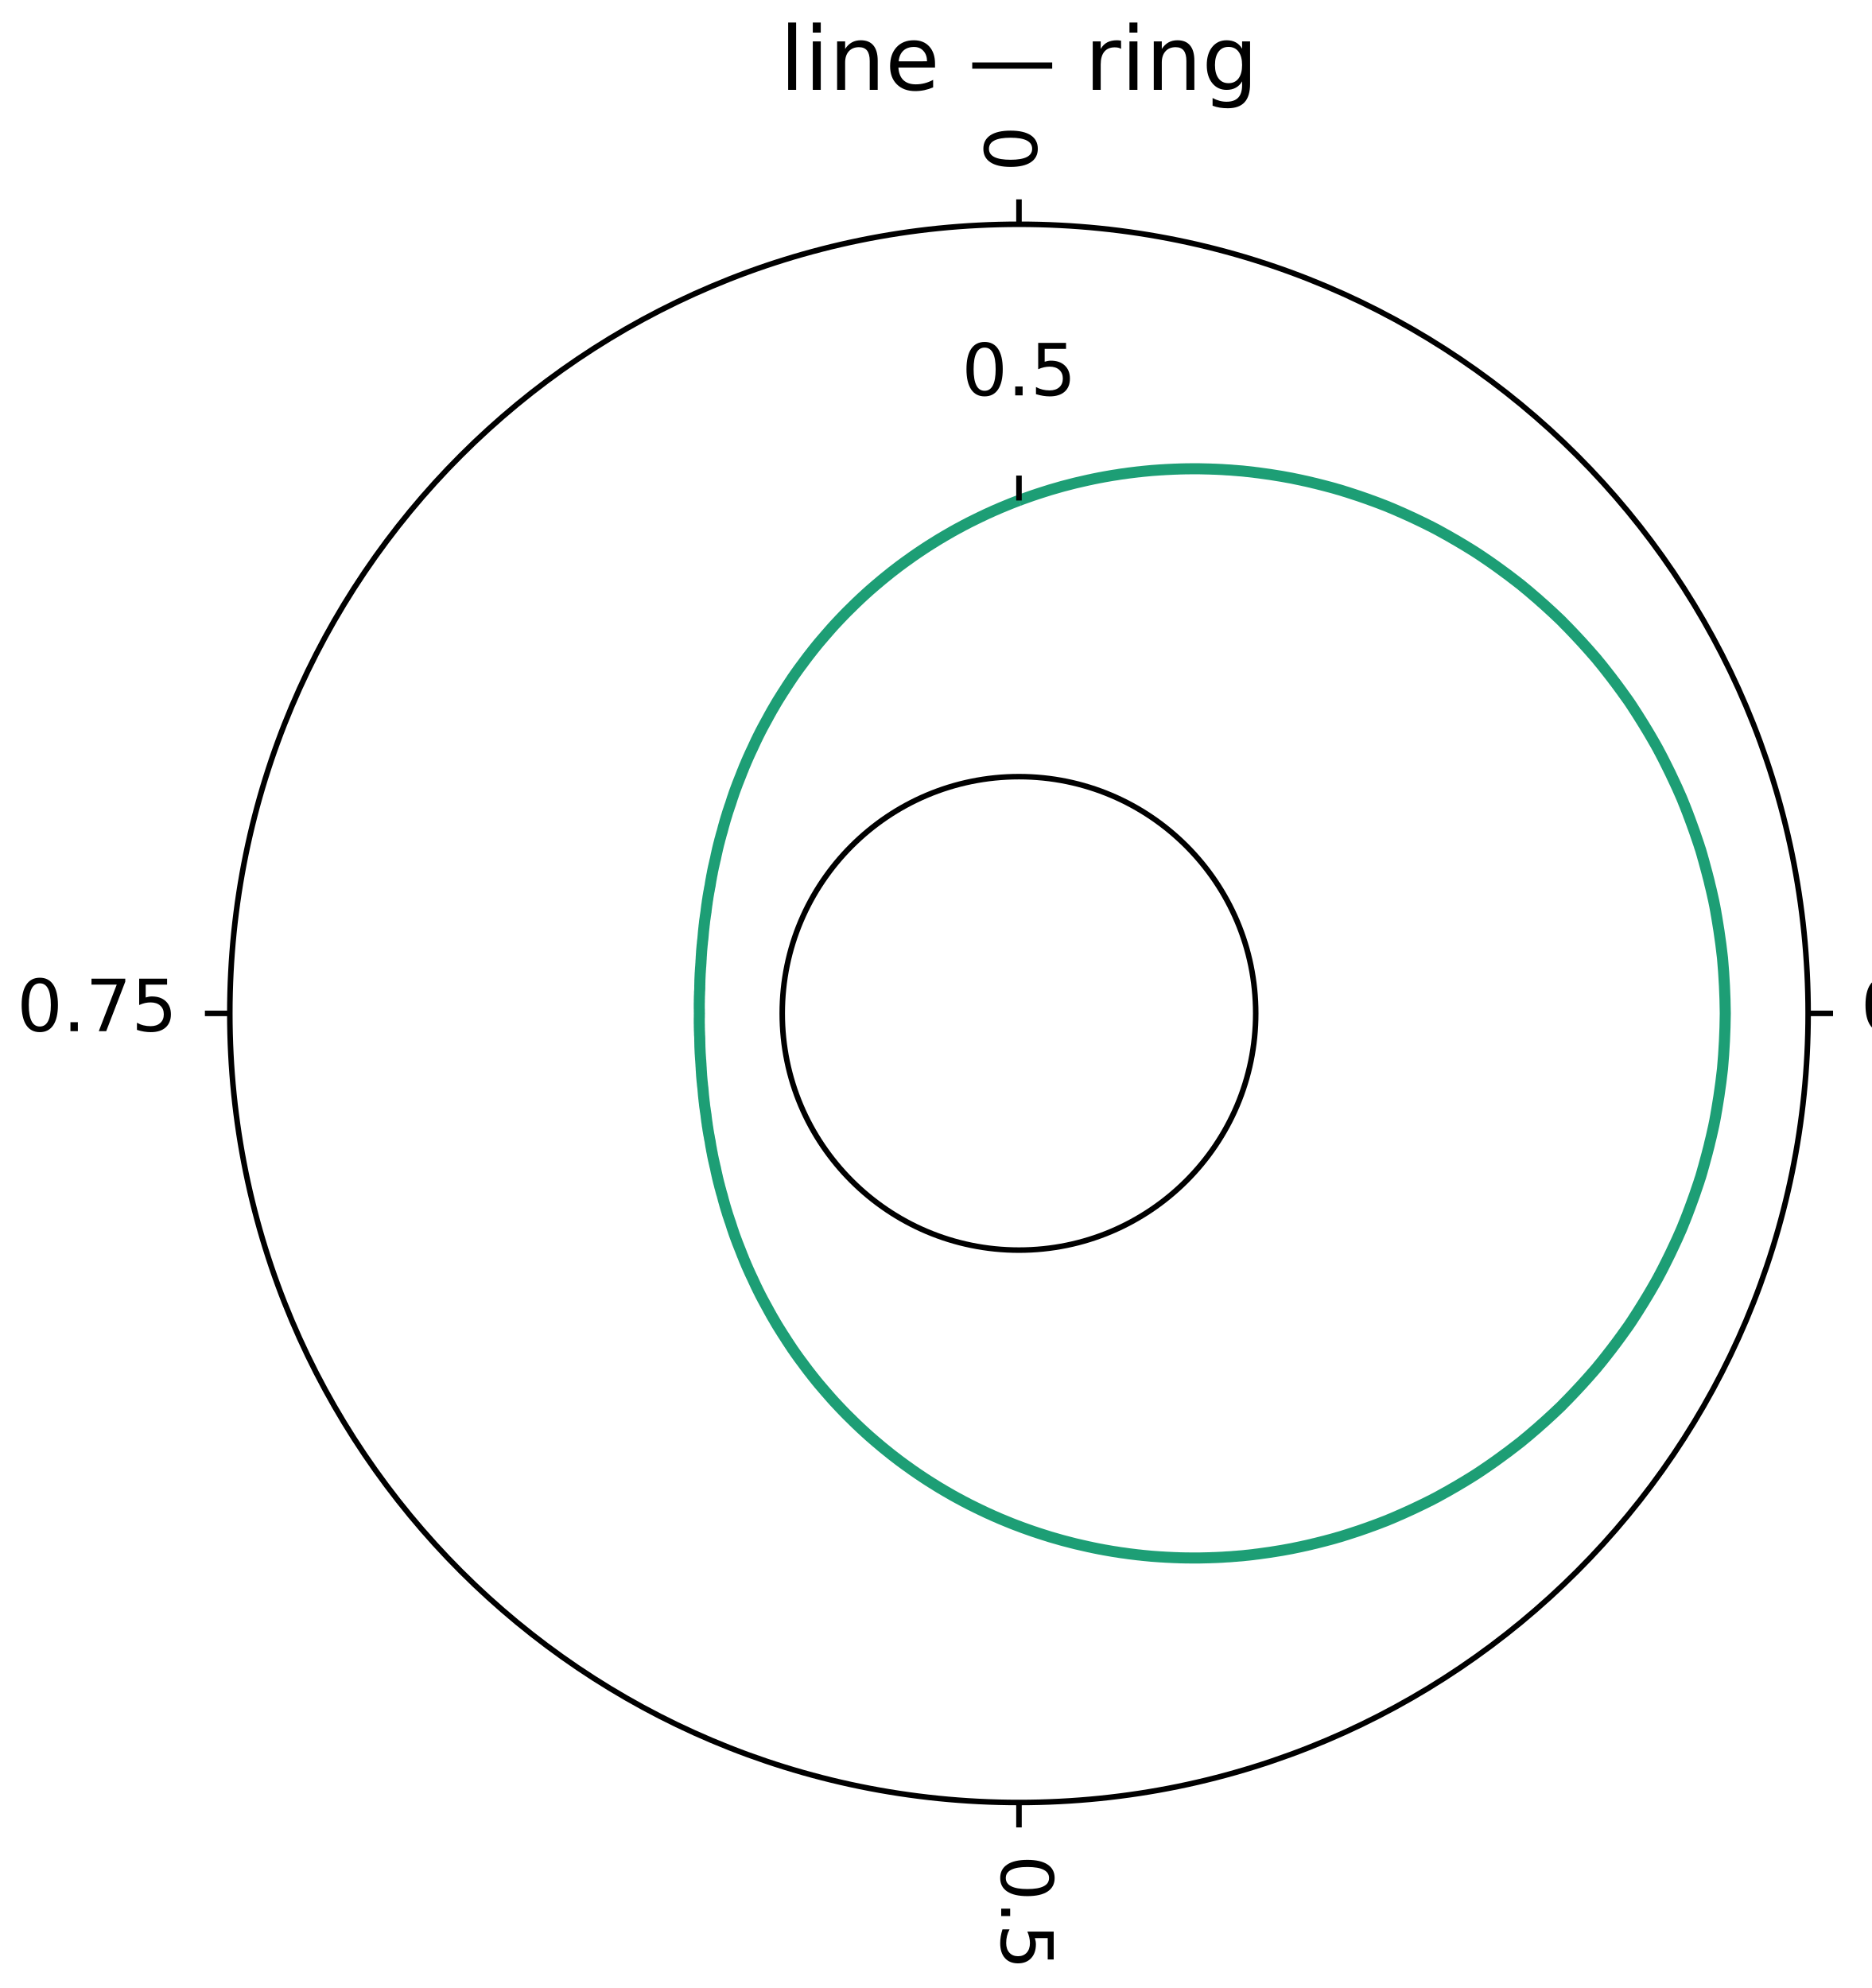
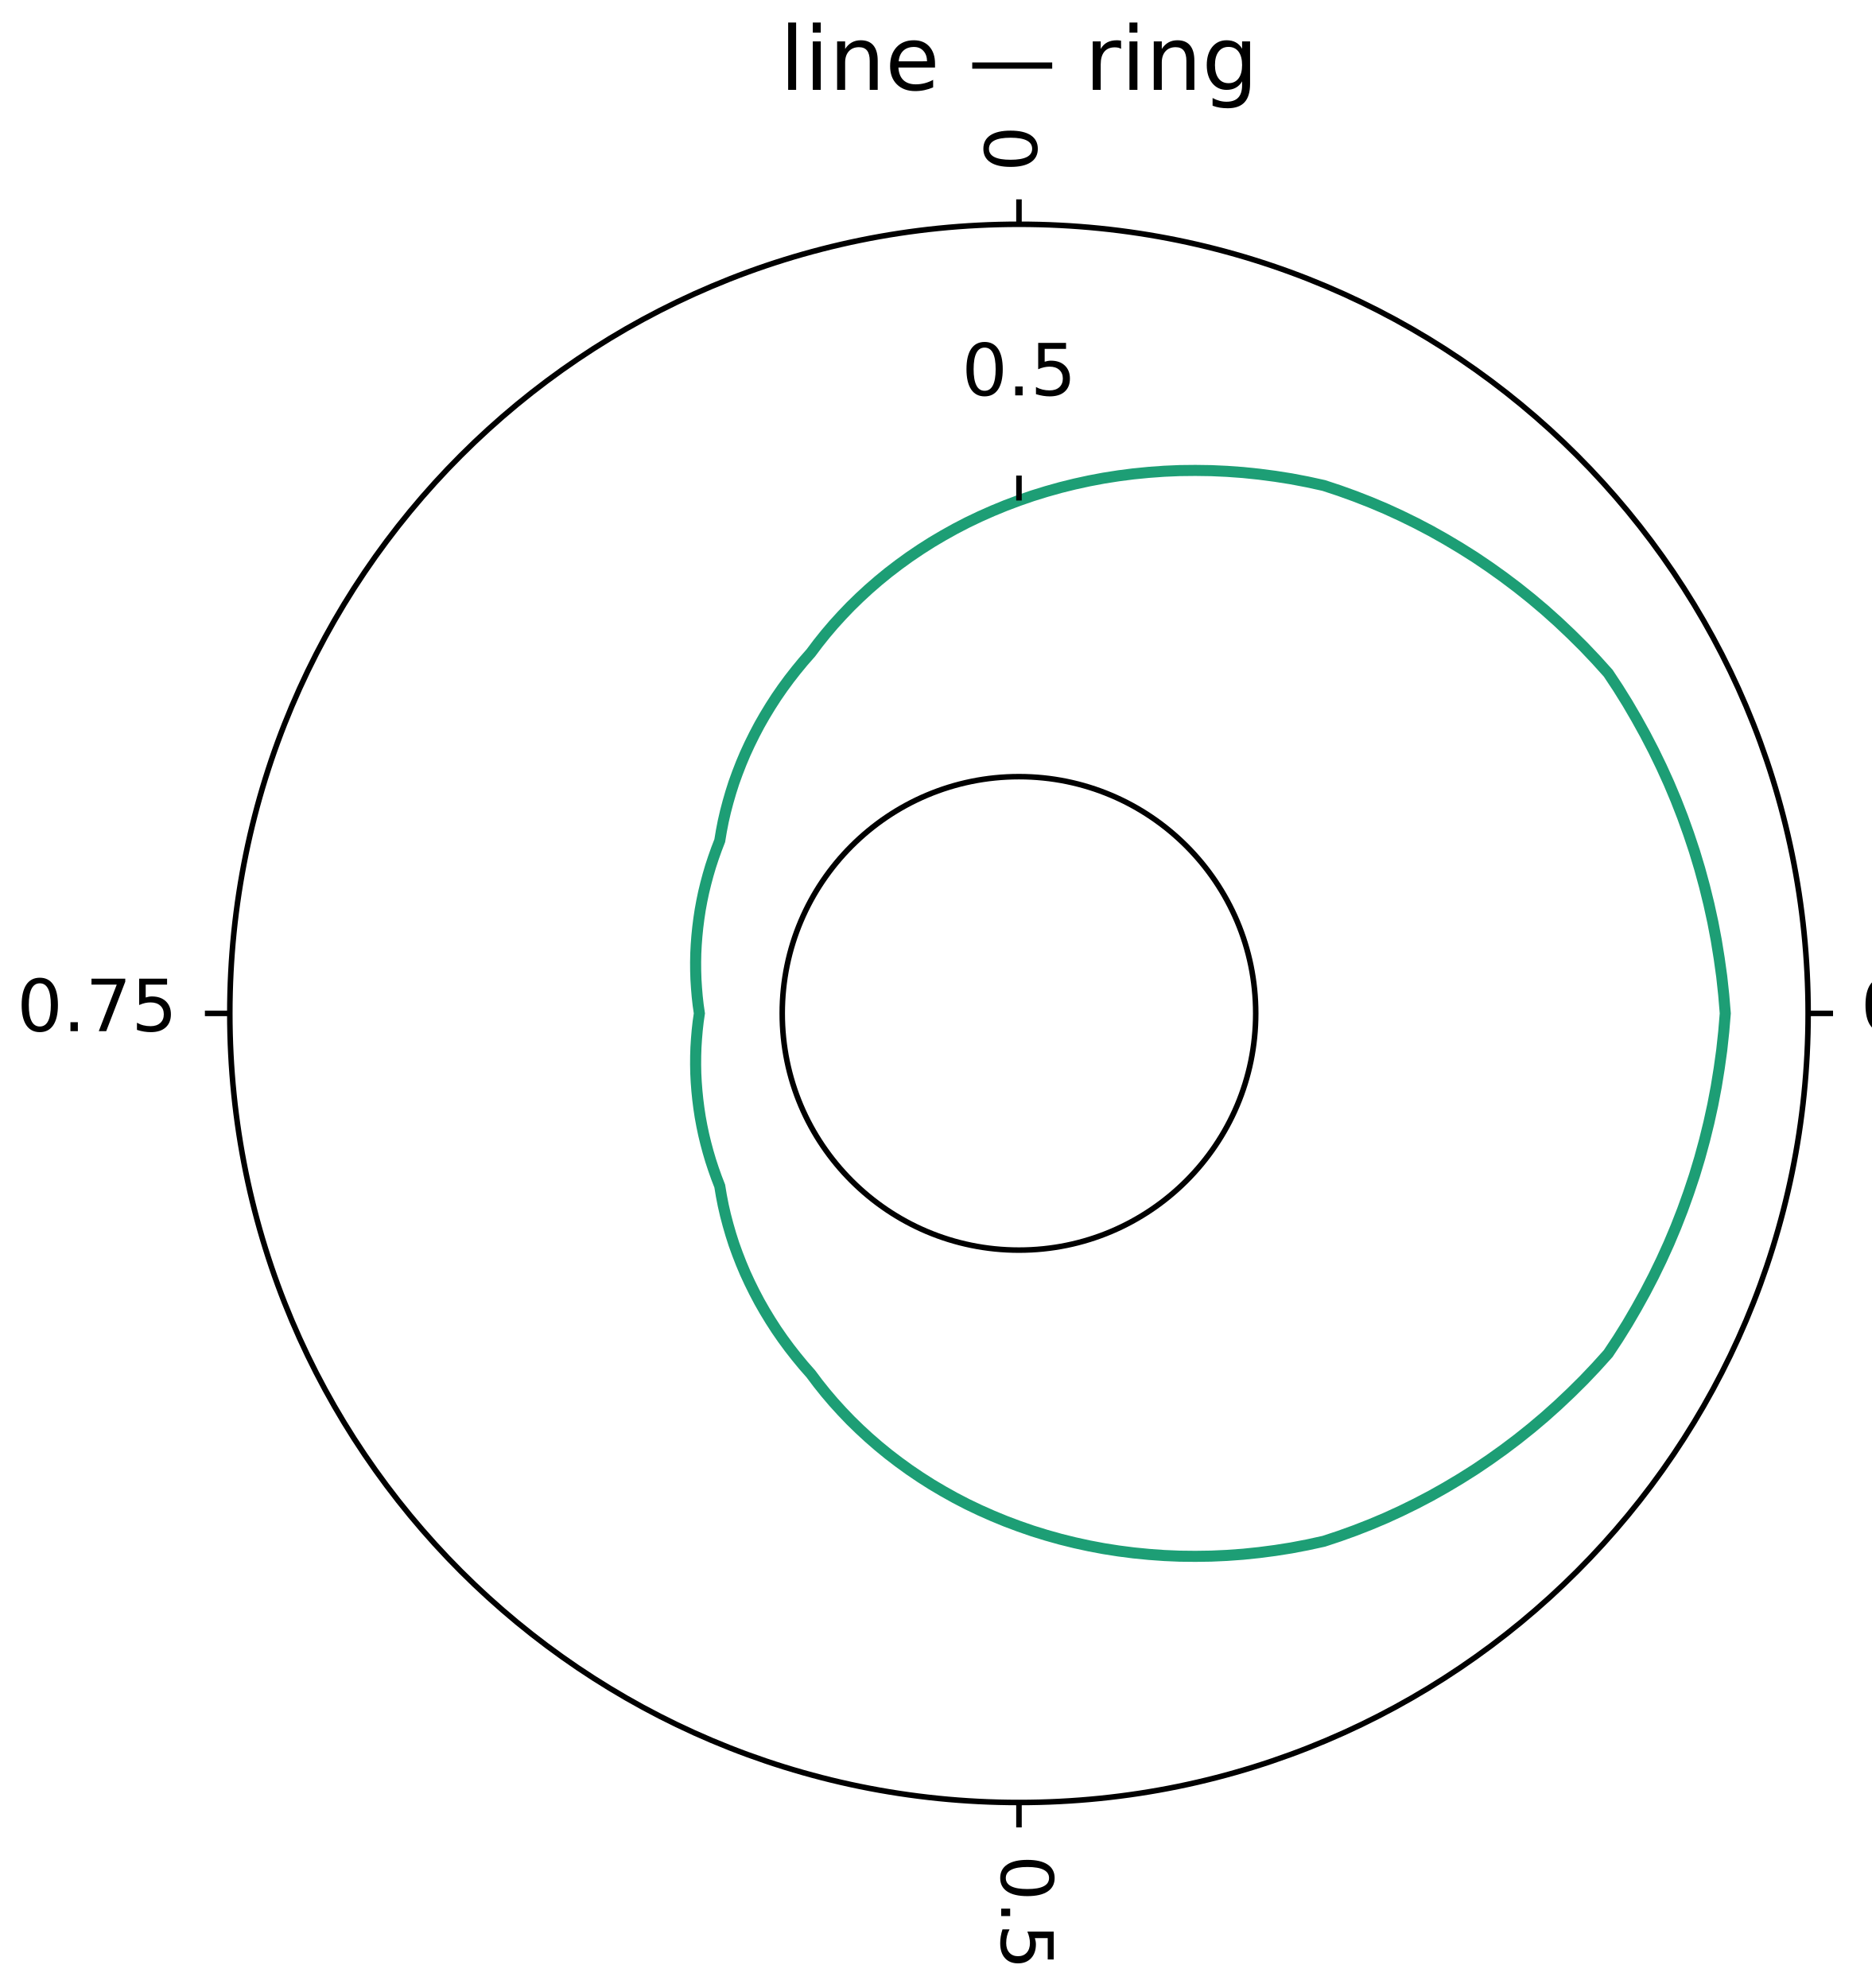
- <svg xmlns="http://www.w3.org/2000/svg" width="338" height="359" viewBox="0 0 338 359" font-family="DejaVu Sans, Bitstream Vera Sans, Verdana, Arial, sans-serif" font-size="11" style="background:#fff" data-plotlet-version="0.5.3" data-plotlet-schema="2" data-plotlet-kind="figure">
+ <svg xmlns="http://www.w3.org/2000/svg" width="338" height="359" viewBox="0 0 338 359" font-family="DejaVu Sans, Bitstream Vera Sans, Verdana, Arial, sans-serif" font-size="11" style="background:#fff" data-plotlet-version="0.5.4" data-plotlet-schema="2" data-plotlet-kind="figure">
  <g transform="translate(34,33)" data-plotlet-kind="panel" data-plotlet-title="line — ring" data-plotlet-xscale="linear" data-plotlet-yscale="linear" data-plotlet-xlim="0,1" data-plotlet-ylim="0,1" data-plotlet-panel-bbox="4,4,330,351" data-plotlet-data-area="30,29,300,300">
    <defs>
      <clipPath id="pc0">
        <path d="M 7.50,150.00 A 142.50,142.50 0 1,0 292.50,150.00 A 142.50,142.50 0 1,0 7.50,150.00 Z M 107.25,150.00 A 42.75,42.75 0 1,0 192.75,150.00 A 42.75,42.75 0 1,0 107.25,150.00 Z" clip-rule="evenodd" />
      </clipPath>
    </defs>
    <g clip-path="url(#pc0)">
-       <g class="plotlet-artist" data-plotlet-type="line" data-plotlet-index="0" data-plotlet-color="#1D9E75" data-plotlet-n="81" data-plotlet-x-min="0" data-plotlet-x-max="1" data-plotlet-y-min="0.15" data-plotlet-y-max="0.85">
-         <path d="M150.00,57.38 L150.36,57.24 L150.73,57.10 L151.10,56.97 L151.46,56.84 L151.83,56.71 L152.20,56.58 L152.57,56.45 L152.94,56.33 L153.32,56.20 L153.69,56.08 L154.06,55.96 L154.44,55.84 L154.82,55.72 L155.20,55.60 L155.57,55.48 L155.95,55.37 L156.33,55.26 L156.72,55.15 L157.10,55.04 L157.48,54.93 L157.87,54.82 L158.25,54.72 L158.64,54.62 L159.03,54.52 L159.41,54.42 L159.80,54.32 L160.19,54.22 L160.58,54.13 L160.98,54.04 L161.37,53.95 L161.76,53.86 L162.16,53.77 L162.55,53.68 L162.95,53.60 L163.35,53.51 L163.74,53.43 L164.14,53.35 L164.54,53.27 L164.94,53.20 L165.34,53.12 L165.75,53.05 L166.15,52.98 L166.55,52.91 L166.96,52.84 L167.36,52.78 L167.77,52.72 L168.17,52.65 L168.58,52.59 L168.99,52.54 L169.40,52.48 L169.81,52.42 L170.22,52.37 L170.63,52.32 L171.04,52.27 L171.45,52.22 L171.87,52.18 L172.28,52.13 L172.69,52.09 L173.11,52.05 L173.53,52.01 L173.94,51.97 L174.36,51.94 L174.78,51.91 L175.19,51.88 L175.61,51.85 L176.03,51.83 L176.45,51.80 L176.87,51.78 L177.29,51.76 L177.71,51.74 L178.13,51.72 L178.56,51.71 L178.98,51.69 L179.40,51.68 L179.83,51.67 L180.25,51.66 L180.68,51.66 L181.10,51.65 L181.53,51.65 L181.96,51.65 L182.38,51.65 L182.81,51.66 L183.24,51.67 L183.66,51.68 L184.09,51.69 L184.52,51.70 L184.95,51.72 L185.38,51.73 L185.81,51.75 L186.24,51.77 L186.67,51.79 L187.10,51.82 L187.53,51.85 L187.96,51.87 L188.39,51.90 L188.83,51.94 L189.26,51.97 L189.69,52.01 L190.13,52.04 L190.56,52.08 L190.99,52.13 L191.42,52.17 L191.86,52.22 L192.29,52.27 L192.72,52.33 L193.16,52.38 L193.59,52.44 L194.02,52.50 L194.46,52.56 L194.89,52.62 L195.33,52.68 L195.76,52.75 L196.20,52.82 L196.63,52.89 L197.07,52.96 L197.50,53.03 L197.94,53.11 L198.37,53.19 L198.81,53.27 L199.25,53.35 L199.68,53.44 L200.11,53.53 L200.55,53.62 L200.98,53.71 L201.42,53.81 L201.85,53.90 L202.28,54.00 L202.72,54.10 L203.15,54.21 L203.59,54.31 L204.02,54.42 L204.46,54.53 L204.89,54.64 L205.32,54.75 L205.76,54.87 L206.19,54.98 L206.63,55.10 L207.06,55.22 L207.49,55.35 L207.93,55.47 L208.36,55.60 L208.79,55.74 L209.22,55.87 L209.65,56.01 L210.08,56.15 L210.51,56.29 L210.94,56.43 L211.37,56.57 L211.80,56.72 L212.23,56.87 L212.66,57.02 L213.09,57.17 L213.51,57.33 L213.94,57.48 L214.37,57.64 L214.80,57.80 L215.22,57.96 L215.65,58.13 L216.08,58.29 L216.51,58.46 L216.93,58.64 L217.35,58.81 L217.77,58.99 L218.19,59.17 L218.61,59.36 L219.04,59.54 L219.46,59.73 L219.88,59.92 L220.30,60.11 L220.71,60.30 L221.13,60.49 L221.55,60.69 L221.97,60.89 L222.39,61.09 L222.80,61.29 L223.22,61.49 L223.64,61.70 L224.05,61.91 L224.47,62.11 L224.88,62.33 L225.29,62.54 L225.70,62.76 L226.11,62.99 L226.51,63.21 L226.92,63.44 L227.33,63.66 L227.73,63.89 L228.14,64.13 L228.54,64.36 L228.95,64.59 L229.35,64.83 L229.75,65.07 L230.16,65.31 L230.56,65.55 L230.96,65.80 L231.36,66.04 L231.76,66.29 L232.16,66.54 L232.55,66.79 L232.95,67.05 L233.34,67.31 L233.73,67.57 L234.12,67.84 L234.51,68.10 L234.90,68.37 L235.29,68.64 L235.67,68.91 L236.06,69.18 L236.44,69.46 L236.83,69.74 L237.21,70.02 L237.59,70.30 L237.97,70.58 L238.36,70.86 L238.73,71.15 L239.11,71.44 L239.49,71.73 L239.87,72.02 L240.24,72.31 L240.62,72.60 L240.99,72.91 L241.35,73.21 L241.72,73.51 L242.09,73.82 L242.45,74.13 L242.81,74.44 L243.17,74.75 L243.54,75.06 L243.90,75.38 L244.25,75.70 L244.61,76.01 L244.97,76.33 L245.33,76.66 L245.68,76.98 L246.03,77.30 L246.39,77.63 L246.74,77.96 L247.09,78.29 L247.44,78.62 L247.79,78.95 L248.13,79.29 L248.46,79.64 L248.80,79.98 L249.14,80.32 L249.47,80.67 L249.81,81.02 L250.14,81.37 L250.47,81.72 L250.80,82.07 L251.13,82.43 L251.46,82.78 L251.79,83.14 L252.11,83.50 L252.44,83.86 L252.76,84.22 L253.08,84.58 L253.40,84.95 L253.72,85.31 L254.04,85.68 L254.36,86.05 L254.66,86.43 L254.97,86.80 L255.28,87.18 L255.58,87.56 L255.88,87.94 L256.18,88.32 L256.48,88.71 L256.78,89.09 L257.08,89.48 L257.37,89.87 L257.67,90.26 L257.96,90.65 L258.25,91.04 L258.54,91.44 L258.83,91.83 L259.11,92.23 L259.40,92.63 L259.68,93.02 L259.97,93.42 L260.25,93.83 L260.52,94.23 L260.79,94.64 L261.05,95.05 L261.32,95.46 L261.59,95.88 L261.85,96.29 L262.11,96.71 L262.37,97.12 L262.63,97.54 L262.89,97.96 L263.14,98.38 L263.40,98.80 L263.65,99.22 L263.90,99.64 L264.15,100.07 L264.40,100.50 L264.64,100.92 L264.89,101.35 L265.13,101.78 L265.37,102.21 L265.60,102.65 L265.83,103.08 L266.06,103.52 L266.29,103.96 L266.51,104.40 L266.73,104.84 L266.95,105.28 L267.17,105.72 L267.39,106.17 L267.61,106.61 L267.82,107.06 L268.03,107.51 L268.24,107.95 L268.45,108.40 L268.66,108.85 L268.87,109.30 L269.07,109.76 L269.27,110.21 L269.47,110.66 L269.67,111.12 L269.86,111.58 L270.04,112.04 L270.23,112.50 L270.41,112.96 L270.59,113.42 L270.77,113.88 L270.94,114.35 L271.12,114.81 L271.29,115.28 L271.46,115.74 L271.63,116.21 L271.80,116.68 L271.97,117.15 L272.13,117.62 L272.29,118.09 L272.45,118.56 L272.61,119.03 L272.77,119.50 L272.92,119.98 L273.08,120.45 L273.22,120.93 L273.36,121.41 L273.49,121.89 L273.63,122.37 L273.76,122.85 L273.89,123.33 L274.02,123.81 L274.15,124.29 L274.28,124.77 L274.40,125.25 L274.53,125.74 L274.65,126.22 L274.76,126.71 L274.88,127.19 L275.00,127.68 L275.11,128.16 L275.22,128.65 L275.33,129.14 L275.44,129.63 L275.54,130.12 L275.64,130.61 L275.73,131.10 L275.82,131.59 L275.90,132.08 L275.99,132.57 L276.07,133.07 L276.15,133.56 L276.23,134.05 L276.31,134.55 L276.39,135.04 L276.46,135.54 L276.53,136.03 L276.60,136.53 L276.67,137.02 L276.74,137.52 L276.80,138.01 L276.86,138.51 L276.92,139.01 L276.98,139.50 L277.04,140.00 L277.08,140.50 L277.12,141.00 L277.16,141.50 L277.20,142.00 L277.24,142.50 L277.27,143.00 L277.30,143.50 L277.33,144.00 L277.36,144.50 L277.39,145.00 L277.41,145.50 L277.43,146.00 L277.45,146.50 L277.47,147.00 L277.49,147.50 L277.50,148.00 L277.51,148.50 L277.52,149.00 L277.53,149.50 L277.54,150.00 L277.53,150.50 L277.52,151.00 L277.51,151.50 L277.50,152.00 L277.49,152.50 L277.47,153.00 L277.45,153.50 L277.43,154.00 L277.41,154.50 L277.39,155.00 L277.36,155.50 L277.33,156.00 L277.30,156.50 L277.27,157.00 L277.24,157.50 L277.20,158.00 L277.16,158.50 L277.12,159.00 L277.08,159.50 L277.04,160.00 L276.98,160.50 L276.92,160.99 L276.86,161.49 L276.80,161.99 L276.74,162.48 L276.67,162.98 L276.60,163.47 L276.53,163.97 L276.46,164.46 L276.39,164.96 L276.31,165.45 L276.23,165.95 L276.15,166.44 L276.07,166.93 L275.99,167.43 L275.90,167.92 L275.82,168.41 L275.73,168.90 L275.64,169.39 L275.54,169.88 L275.44,170.37 L275.33,170.86 L275.22,171.35 L275.11,171.84 L275.00,172.32 L274.88,172.81 L274.76,173.29 L274.65,173.78 L274.53,174.26 L274.40,174.75 L274.28,175.23 L274.15,175.71 L274.02,176.19 L273.89,176.67 L273.76,177.15 L273.63,177.63 L273.49,178.11 L273.36,178.59 L273.22,179.07 L273.08,179.55 L272.92,180.02 L272.77,180.50 L272.61,180.97 L272.45,181.44 L272.29,181.91 L272.13,182.38 L271.97,182.85 L271.80,183.32 L271.63,183.79 L271.46,184.26 L271.29,184.72 L271.12,185.19 L270.94,185.65 L270.77,186.12 L270.59,186.58 L270.41,187.04 L270.23,187.50 L270.04,187.96 L269.86,188.42 L269.67,188.88 L269.47,189.34 L269.27,189.79 L269.07,190.24 L268.87,190.70 L268.66,191.15 L268.45,191.60 L268.24,192.05 L268.03,192.49 L267.82,192.94 L267.61,193.39 L267.39,193.83 L267.17,194.28 L266.95,194.72 L266.73,195.16 L266.51,195.60 L266.29,196.04 L266.06,196.48 L265.83,196.92 L265.60,197.35 L265.37,197.79 L265.13,198.22 L264.89,198.65 L264.64,199.08 L264.40,199.50 L264.15,199.93 L263.90,200.36 L263.65,200.78 L263.40,201.20 L263.14,201.62 L262.89,202.04 L262.63,202.46 L262.37,202.88 L262.11,203.29 L261.85,203.71 L261.59,204.12 L261.32,204.54 L261.05,204.95 L260.79,205.36 L260.52,205.77 L260.25,206.17 L259.97,206.58 L259.68,206.98 L259.40,207.37 L259.11,207.77 L258.83,208.17 L258.54,208.56 L258.25,208.96 L257.96,209.35 L257.67,209.74 L257.37,210.13 L257.08,210.52 L256.78,210.91 L256.48,211.29 L256.18,211.68 L255.88,212.06 L255.58,212.44 L255.28,212.82 L254.97,213.20 L254.66,213.57 L254.36,213.95 L254.04,214.32 L253.72,214.69 L253.40,215.05 L253.08,215.42 L252.76,215.78 L252.44,216.14 L252.11,216.50 L251.79,216.86 L251.46,217.22 L251.13,217.57 L250.80,217.93 L250.47,218.28 L250.14,218.63 L249.81,218.98 L249.47,219.33 L249.14,219.68 L248.80,220.02 L248.46,220.36 L248.13,220.71 L247.79,221.05 L247.44,221.38 L247.09,221.71 L246.74,222.04 L246.39,222.37 L246.03,222.70 L245.68,223.02 L245.33,223.34 L244.97,223.67 L244.61,223.99 L244.25,224.30 L243.90,224.62 L243.54,224.94 L243.17,225.25 L242.81,225.56 L242.45,225.87 L242.09,226.18 L241.72,226.49 L241.35,226.79 L240.99,227.09 L240.62,227.40 L240.24,227.69 L239.87,227.98 L239.49,228.27 L239.11,228.56 L238.73,228.85 L238.36,229.14 L237.97,229.42 L237.59,229.70 L237.21,229.98 L236.83,230.26 L236.44,230.54 L236.06,230.82 L235.67,231.09 L235.29,231.36 L234.90,231.63 L234.51,231.90 L234.12,232.16 L233.73,232.43 L233.34,232.69 L232.95,232.95 L232.55,233.21 L232.16,233.46 L231.76,233.71 L231.36,233.96 L230.96,234.20 L230.56,234.45 L230.16,234.69 L229.75,234.93 L229.35,235.17 L228.95,235.41 L228.54,235.64 L228.14,235.87 L227.73,236.11 L227.33,236.34 L226.92,236.56 L226.51,236.79 L226.11,237.01 L225.70,237.24 L225.29,237.46 L224.88,237.67 L224.47,237.89 L224.05,238.09 L223.64,238.30 L223.22,238.51 L222.80,238.71 L222.39,238.91 L221.97,239.11 L221.55,239.31 L221.13,239.51 L220.71,239.70 L220.30,239.89 L219.88,240.08 L219.46,240.27 L219.04,240.46 L218.61,240.64 L218.19,240.83 L217.77,241.01 L217.35,241.19 L216.93,241.36 L216.51,241.54 L216.08,241.71 L215.65,241.87 L215.22,242.04 L214.80,242.20 L214.37,242.36 L213.94,242.52 L213.51,242.67 L213.09,242.83 L212.66,242.98 L212.23,243.13 L211.80,243.28 L211.37,243.43 L210.94,243.57 L210.51,243.71 L210.08,243.85 L209.65,243.99 L209.22,244.13 L208.79,244.26 L208.36,244.40 L207.93,244.53 L207.49,244.65 L207.06,244.78 L206.63,244.90 L206.19,245.02 L205.76,245.13 L205.32,245.25 L204.89,245.36 L204.46,245.47 L204.02,245.58 L203.59,245.69 L203.15,245.79 L202.72,245.90 L202.28,246.00 L201.85,246.10 L201.42,246.19 L200.98,246.29 L200.55,246.38 L200.11,246.47 L199.68,246.56 L199.25,246.65 L198.81,246.73 L198.37,246.81 L197.94,246.89 L197.50,246.97 L197.07,247.04 L196.63,247.11 L196.20,247.18 L195.76,247.25 L195.33,247.32 L194.89,247.38 L194.46,247.44 L194.02,247.50 L193.59,247.56 L193.16,247.62 L192.72,247.67 L192.29,247.73 L191.86,247.78 L191.42,247.83 L190.99,247.87 L190.56,247.92 L190.13,247.96 L189.69,247.99 L189.26,248.03 L188.83,248.06 L188.39,248.10 L187.96,248.13 L187.53,248.15 L187.10,248.18 L186.67,248.21 L186.24,248.23 L185.81,248.25 L185.38,248.27 L184.95,248.28 L184.52,248.30 L184.09,248.31 L183.66,248.32 L183.24,248.33 L182.81,248.34 L182.38,248.35 L181.96,248.35 L181.53,248.35 L181.10,248.35 L180.68,248.34 L180.25,248.34 L179.83,248.33 L179.40,248.32 L178.98,248.31 L178.56,248.29 L178.13,248.28 L177.71,248.26 L177.29,248.24 L176.87,248.22 L176.45,248.20 L176.03,248.17 L175.61,248.15 L175.19,248.12 L174.78,248.09 L174.36,248.06 L173.94,248.03 L173.53,247.99 L173.11,247.95 L172.69,247.91 L172.28,247.87 L171.87,247.82 L171.45,247.78 L171.04,247.73 L170.63,247.68 L170.22,247.63 L169.81,247.58 L169.40,247.52 L168.99,247.46 L168.58,247.41 L168.17,247.35 L167.77,247.28 L167.36,247.22 L166.96,247.16 L166.55,247.09 L166.15,247.02 L165.75,246.95 L165.34,246.88 L164.94,246.80 L164.54,246.73 L164.14,246.65 L163.74,246.57 L163.35,246.49 L162.95,246.40 L162.55,246.32 L162.16,246.23 L161.76,246.14 L161.37,246.05 L160.98,245.96 L160.58,245.87 L160.19,245.78 L159.80,245.68 L159.41,245.58 L159.03,245.48 L158.64,245.38 L158.25,245.28 L157.87,245.18 L157.48,245.07 L157.10,244.96 L156.72,244.85 L156.33,244.74 L155.95,244.63 L155.57,244.52 L155.20,244.40 L154.82,244.28 L154.44,244.16 L154.06,244.04 L153.69,243.92 L153.32,243.80 L152.94,243.67 L152.57,243.55 L152.20,243.42 L151.83,243.29 L151.46,243.16 L151.10,243.03 L150.73,242.90 L150.36,242.76 L150.00,242.62 L149.64,242.49 L149.27,242.35 L148.91,242.21 L148.55,242.07 L148.19,241.92 L147.84,241.78 L147.48,241.63 L147.12,241.48 L146.77,241.34 L146.42,241.19 L146.07,241.03 L145.71,240.88 L145.36,240.73 L145.02,240.57 L144.67,240.41 L144.32,240.26 L143.98,240.10 L143.63,239.93 L143.29,239.77 L142.95,239.61 L142.61,239.44 L142.27,239.28 L141.93,239.11 L141.59,238.94 L141.26,238.78 L140.92,238.61 L140.59,238.43 L140.26,238.26 L139.92,238.09 L139.60,237.91 L139.27,237.73 L138.94,237.56 L138.61,237.38 L138.29,237.20 L137.96,237.02 L137.64,236.83 L137.32,236.65 L137.00,236.46 L136.68,236.28 L136.36,236.09 L136.05,235.90 L135.73,235.72 L135.42,235.53 L135.11,235.34 L134.80,235.14 L134.49,234.95 L134.18,234.76 L133.87,234.56 L133.56,234.37 L133.26,234.17 L132.95,233.97 L132.65,233.77 L132.35,233.57 L132.05,233.37 L131.75,233.17 L131.46,232.97 L131.16,232.76 L130.86,232.56 L130.57,232.35 L130.28,232.14 L129.99,231.93 L129.70,231.73 L129.41,231.52 L129.12,231.31 L128.84,231.10 L128.55,230.89 L128.27,230.68 L127.99,230.46 L127.71,230.25 L127.43,230.03 L127.15,229.82 L126.87,229.60 L126.60,229.38 L126.33,229.16 L126.05,228.94 L125.78,228.72 L125.51,228.50 L125.24,228.28 L124.98,228.06 L124.71,227.83 L124.45,227.61 L124.18,227.39 L123.92,227.16 L123.66,226.94 L123.40,226.71 L123.14,226.49 L122.88,226.26 L122.63,226.03 L122.37,225.80 L122.12,225.57 L121.87,225.34 L121.62,225.11 L121.37,224.88 L121.12,224.64 L120.88,224.41 L120.63,224.18 L120.39,223.94 L120.15,223.71 L119.91,223.47 L119.67,223.23 L119.43,223.00 L119.19,222.76 L118.95,222.53 L118.72,222.29 L118.48,222.05 L118.25,221.81 L118.02,221.57 L117.79,221.33 L117.56,221.09 L117.34,220.85 L117.11,220.61 L116.89,220.37 L116.66,220.13 L116.44,219.88 L116.22,219.64 L116.00,219.39 L115.79,219.15 L115.57,218.90 L115.36,218.65 L115.14,218.41 L114.93,218.16 L114.72,217.92 L114.51,217.67 L114.30,217.43 L114.09,217.18 L113.88,216.94 L113.68,216.69 L113.47,216.44 L113.27,216.19 L113.07,215.94 L112.87,215.69 L112.67,215.44 L112.48,215.19 L112.28,214.94 L112.09,214.69 L111.89,214.44 L111.70,214.18 L111.51,213.93 L111.32,213.68 L111.13,213.42 L110.95,213.17 L110.76,212.92 L110.57,212.67 L110.39,212.42 L110.20,212.17 L110.02,211.91 L109.84,211.66 L109.66,211.41 L109.48,211.15 L109.31,210.90 L109.13,210.65 L108.96,210.39 L108.79,210.13 L108.62,209.88 L108.45,209.62 L108.28,209.36 L108.11,209.11 L107.95,208.85 L107.78,208.59 L107.62,208.33 L107.45,208.08 L107.29,207.83 L107.13,207.57 L106.97,207.32 L106.81,207.06 L106.65,206.81 L106.49,206.55 L106.33,206.29 L106.18,206.04 L106.03,205.78 L105.88,205.52 L105.73,205.26 L105.58,205.01 L105.43,204.75 L105.28,204.49 L105.14,204.23 L104.99,203.97 L104.85,203.71 L104.71,203.45 L104.57,203.19 L104.43,202.94 L104.29,202.68 L104.15,202.43 L104.01,202.17 L103.87,201.91 L103.73,201.66 L103.60,201.40 L103.46,201.14 L103.33,200.89 L103.20,200.63 L103.07,200.37 L102.94,200.11 L102.81,199.85 L102.69,199.59 L102.56,199.34 L102.44,199.08 L102.32,198.82 L102.20,198.56 L102.08,198.30 L101.96,198.04 L101.84,197.78 L101.72,197.53 L101.60,197.28 L101.48,197.02 L101.36,196.76 L101.25,196.51 L101.13,196.25 L101.02,196.00 L100.91,195.74 L100.79,195.48 L100.69,195.23 L100.58,194.97 L100.47,194.72 L100.36,194.46 L100.26,194.20 L100.16,193.94 L100.05,193.69 L99.95,193.43 L99.85,193.17 L99.75,192.91 L99.65,192.66 L99.55,192.41 L99.45,192.16 L99.35,191.90 L99.25,191.65 L99.15,191.40 L99.06,191.14 L98.96,190.89 L98.87,190.64 L98.77,190.38 L98.68,190.13 L98.59,189.88 L98.50,189.62 L98.42,189.37 L98.33,189.11 L98.24,188.86 L98.16,188.60 L98.08,188.35 L98.00,188.10 L97.92,187.84 L97.83,187.59 L97.74,187.34 L97.66,187.09 L97.58,186.84 L97.49,186.59 L97.41,186.34 L97.33,186.09 L97.26,185.84 L97.18,185.59 L97.10,185.34 L97.03,185.09 L96.95,184.84 L96.88,184.59 L96.81,184.34 L96.74,184.09 L96.67,183.84 L96.60,183.59 L96.54,183.34 L96.47,183.09 L96.41,182.84 L96.33,182.60 L96.26,182.35 L96.19,182.11 L96.13,181.86 L96.06,181.61 L95.99,181.37 L95.93,181.12 L95.87,180.88 L95.80,180.63 L95.74,180.39 L95.68,180.14 L95.62,179.89 L95.56,179.65 L95.51,179.40 L95.45,179.16 L95.40,178.91 L95.34,178.67 L95.29,178.42 L95.24,178.17 L95.19,177.93 L95.13,177.69 L95.07,177.45 L95.02,177.20 L94.96,176.96 L94.91,176.72 L94.85,176.48 L94.80,176.24 L94.75,176.00 L94.70,175.76 L94.65,175.51 L94.61,175.27 L94.56,175.03 L94.51,174.79 L94.47,174.55 L94.43,174.31 L94.38,174.07 L94.34,173.83 L94.30,173.58 L94.26,173.34 L94.23,173.10 L94.18,172.87 L94.13,172.63 L94.09,172.39 L94.05,172.15 L94.00,171.92 L93.96,171.68 L93.92,171.44 L93.88,171.21 L93.84,170.97 L93.81,170.73 L93.77,170.49 L93.73,170.26 L93.70,170.02 L93.67,169.78 L93.63,169.55 L93.60,169.31 L93.57,169.07 L93.54,168.84 L93.51,168.60 L93.49,168.36 L93.45,168.13 L93.42,167.90 L93.38,167.66 L93.35,167.43 L93.32,167.20 L93.28,166.96 L93.25,166.73 L93.22,166.49 L93.20,166.26 L93.17,166.03 L93.14,165.80 L93.12,165.56 L93.09,165.33 L93.07,165.10 L93.04,164.86 L93.02,164.63 L93.00,164.40 L92.98,164.16 L92.96,163.93 L92.94,163.70 L92.92,163.47 L92.89,163.24 L92.86,163.01 L92.84,162.78 L92.82,162.55 L92.79,162.32 L92.77,162.09 L92.75,161.86 L92.73,161.63 L92.71,161.40 L92.69,161.17 L92.68,160.93 L92.66,160.70 L92.65,160.47 L92.63,160.24 L92.62,160.01 L92.61,159.78 L92.59,159.55 L92.58,159.33 L92.57,159.10 L92.55,158.87 L92.54,158.64 L92.52,158.41 L92.50,158.18 L92.49,157.96 L92.47,157.73 L92.46,157.50 L92.44,157.27 L92.43,157.04 L92.42,156.81 L92.41,156.59 L92.40,156.36 L92.39,156.13 L92.38,155.90 L92.38,155.68 L92.37,155.45 L92.37,155.22 L92.36,154.99 L92.36,154.76 L92.36,154.54 L92.35,154.31 L92.34,154.08 L92.32,153.86 L92.32,153.63 L92.31,153.40 L92.30,153.18 L92.29,152.95 L92.29,152.72 L92.28,152.49 L92.28,152.27 L92.28,152.04 L92.27,151.81 L92.27,151.59 L92.27,151.36 L92.27,151.13 L92.27,150.91 L92.28,150.68 L92.28,150.45 L92.28,150.23 L92.29,150.00 L92.28,149.77 L92.28,149.55 L92.28,149.32 L92.27,149.09 L92.27,148.87 L92.27,148.64 L92.27,148.41 L92.27,148.19 L92.28,147.96 L92.28,147.73 L92.28,147.51 L92.29,147.28 L92.29,147.05 L92.30,146.82 L92.31,146.60 L92.32,146.37 L92.32,146.14 L92.34,145.92 L92.35,145.69 L92.36,145.46 L92.36,145.24 L92.36,145.01 L92.37,144.78 L92.37,144.55 L92.38,144.32 L92.38,144.10 L92.39,143.87 L92.40,143.64 L92.41,143.41 L92.42,143.19 L92.43,142.96 L92.44,142.73 L92.46,142.50 L92.47,142.27 L92.49,142.04 L92.50,141.82 L92.52,141.59 L92.54,141.36 L92.55,141.13 L92.57,140.90 L92.58,140.67 L92.59,140.45 L92.61,140.22 L92.62,139.99 L92.63,139.76 L92.65,139.53 L92.66,139.30 L92.68,139.07 L92.69,138.83 L92.71,138.60 L92.73,138.37 L92.75,138.14 L92.77,137.91 L92.79,137.68 L92.82,137.45 L92.84,137.22 L92.86,136.99 L92.89,136.76 L92.92,136.53 L92.94,136.30 L92.96,136.07 L92.98,135.84 L93.00,135.60 L93.02,135.37 L93.04,135.14 L93.07,134.90 L93.09,134.67 L93.12,134.44 L93.14,134.20 L93.17,133.97 L93.20,133.74 L93.22,133.51 L93.25,133.27 L93.28,133.04 L93.32,132.80 L93.35,132.57 L93.38,132.34 L93.42,132.10 L93.45,131.87 L93.49,131.64 L93.51,131.40 L93.54,131.16 L93.57,130.93 L93.60,130.69 L93.63,130.45 L93.67,130.22 L93.70,129.98 L93.73,129.74 L93.77,129.51 L93.81,129.27 L93.84,129.03 L93.88,128.79 L93.92,128.56 L93.96,128.32 L94.00,128.08 L94.05,127.85 L94.09,127.61 L94.13,127.37 L94.18,127.13 L94.23,126.90 L94.26,126.66 L94.30,126.42 L94.34,126.17 L94.38,125.93 L94.43,125.69 L94.47,125.45 L94.51,125.21 L94.56,124.97 L94.61,124.73 L94.65,124.49 L94.70,124.24 L94.75,124.00 L94.80,123.76 L94.85,123.52 L94.91,123.28 L94.96,123.04 L95.02,122.80 L95.07,122.55 L95.13,122.31 L95.19,122.07 L95.24,121.83 L95.29,121.58 L95.34,121.33 L95.40,121.09 L95.45,120.84 L95.51,120.60 L95.56,120.35 L95.62,120.11 L95.68,119.86 L95.74,119.61 L95.80,119.37 L95.87,119.12 L95.93,118.88 L95.99,118.63 L96.06,118.39 L96.13,118.14 L96.19,117.89 L96.26,117.65 L96.33,117.40 L96.41,117.16 L96.47,116.91 L96.54,116.66 L96.60,116.41 L96.67,116.16 L96.74,115.91 L96.81,115.66 L96.88,115.41 L96.95,115.16 L97.03,114.91 L97.10,114.66 L97.18,114.41 L97.26,114.16 L97.33,113.91 L97.41,113.66 L97.49,113.41 L97.58,113.16 L97.66,112.91 L97.74,112.66 L97.83,112.41 L97.92,112.16 L98.00,111.90 L98.08,111.65 L98.16,111.40 L98.24,111.14 L98.33,110.89 L98.42,110.63 L98.50,110.38 L98.59,110.12 L98.68,109.87 L98.77,109.62 L98.87,109.36 L98.96,109.11 L99.06,108.86 L99.15,108.60 L99.25,108.35 L99.35,108.10 L99.45,107.84 L99.55,107.59 L99.65,107.34 L99.75,107.09 L99.85,106.83 L99.95,106.57 L100.05,106.31 L100.16,106.06 L100.26,105.80 L100.36,105.54 L100.47,105.28 L100.58,105.03 L100.69,104.77 L100.79,104.52 L100.91,104.26 L101.02,104.00 L101.13,103.75 L101.25,103.49 L101.36,103.24 L101.48,102.98 L101.60,102.72 L101.72,102.47 L101.84,102.22 L101.96,101.96 L102.08,101.70 L102.20,101.44 L102.32,101.18 L102.44,100.92 L102.56,100.66 L102.69,100.41 L102.81,100.15 L102.94,99.89 L103.07,99.63 L103.20,99.37 L103.33,99.11 L103.46,98.86 L103.60,98.60 L103.73,98.34 L103.87,98.09 L104.01,97.83 L104.15,97.57 L104.29,97.32 L104.43,97.06 L104.57,96.81 L104.71,96.55 L104.85,96.29 L104.99,96.03 L105.14,95.77 L105.28,95.51 L105.43,95.25 L105.58,94.99 L105.73,94.74 L105.88,94.48 L106.03,94.22 L106.18,93.96 L106.33,93.71 L106.49,93.45 L106.65,93.19 L106.81,92.94 L106.97,92.68 L107.13,92.43 L107.29,92.17 L107.45,91.92 L107.62,91.67 L107.78,91.41 L107.95,91.15 L108.11,90.89 L108.28,90.64 L108.45,90.38 L108.62,90.12 L108.79,89.87 L108.96,89.61 L109.13,89.35 L109.31,89.10 L109.48,88.85 L109.66,88.59 L109.84,88.34 L110.02,88.09 L110.20,87.83 L110.39,87.58 L110.57,87.33 L110.76,87.08 L110.95,86.83 L111.13,86.58 L111.32,86.32 L111.51,86.07 L111.70,85.82 L111.89,85.56 L112.09,85.31 L112.28,85.06 L112.48,84.81 L112.67,84.56 L112.87,84.31 L113.07,84.06 L113.27,83.81 L113.47,83.56 L113.68,83.31 L113.88,83.06 L114.09,82.82 L114.30,82.57 L114.51,82.33 L114.72,82.08 L114.93,81.84 L115.14,81.59 L115.36,81.35 L115.57,81.10 L115.79,80.85 L116.00,80.61 L116.22,80.36 L116.44,80.12 L116.66,79.87 L116.89,79.63 L117.11,79.39 L117.34,79.15 L117.56,78.91 L117.79,78.67 L118.02,78.43 L118.25,78.19 L118.48,77.95 L118.72,77.71 L118.95,77.47 L119.19,77.24 L119.43,77.00 L119.67,76.77 L119.91,76.53 L120.15,76.29 L120.39,76.06 L120.63,75.82 L120.88,75.59 L121.12,75.36 L121.37,75.12 L121.62,74.89 L121.87,74.66 L122.12,74.43 L122.37,74.20 L122.63,73.97 L122.88,73.74 L123.14,73.51 L123.40,73.29 L123.66,73.06 L123.92,72.84 L124.18,72.61 L124.45,72.39 L124.71,72.17 L124.98,71.94 L125.24,71.72 L125.51,71.50 L125.78,71.28 L126.05,71.06 L126.33,70.84 L126.60,70.62 L126.87,70.40 L127.15,70.18 L127.43,69.97 L127.71,69.75 L127.99,69.54 L128.27,69.32 L128.55,69.11 L128.84,68.90 L129.12,68.69 L129.41,68.48 L129.70,68.27 L129.99,68.07 L130.28,67.86 L130.57,67.65 L130.86,67.44 L131.16,67.24 L131.46,67.03 L131.75,66.83 L132.05,66.63 L132.35,66.43 L132.65,66.23 L132.95,66.03 L133.26,65.83 L133.56,65.63 L133.87,65.44 L134.18,65.24 L134.49,65.05 L134.80,64.86 L135.11,64.66 L135.42,64.47 L135.73,64.28 L136.05,64.10 L136.36,63.91 L136.68,63.72 L137.00,63.54 L137.32,63.35 L137.64,63.17 L137.96,62.98 L138.29,62.80 L138.61,62.62 L138.94,62.44 L139.27,62.27 L139.60,62.09 L139.92,61.91 L140.26,61.74 L140.59,61.57 L140.92,61.39 L141.26,61.22 L141.59,61.06 L141.93,60.89 L142.27,60.72 L142.61,60.56 L142.95,60.39 L143.29,60.23 L143.63,60.07 L143.98,59.90 L144.32,59.74 L144.67,59.59 L145.02,59.43 L145.36,59.27 L145.71,59.12 L146.07,58.97 L146.42,58.81 L146.77,58.66 L147.12,58.52 L147.48,58.37 L147.84,58.22 L148.19,58.08 L148.55,57.93 L148.91,57.79 L149.27,57.65 L149.64,57.51 L150.00,57.38" fill="none" stroke="#1D9E75" stroke-width="2.00" />
+       <g class="plotlet-artist" data-plotlet-type="line" data-plotlet-index="0" data-plotlet-color="#1D9E75" data-plotlet-n="13" data-plotlet-x-min="0" data-plotlet-x-max="1" data-plotlet-y-min="0.15" data-plotlet-y-max="0.85">
+         <path d="M150.00,57.38 L152.45,56.53 L154.94,55.76 L157.47,55.05 L160.05,54.41 L162.66,53.84 L165.31,53.34 L167.99,52.92 L170.71,52.57 L173.46,52.30 L176.23,52.10 L179.03,51.98 L181.86,51.95 L184.71,51.99 L187.57,52.12 L190.46,52.33 L193.35,52.63 L196.26,53.01 L199.18,53.47 L202.11,54.03 L205.04,54.67 L207.85,55.60 L210.65,56.61 L213.44,57.70 L216.21,58.87 L218.96,60.13 L221.69,61.47 L224.40,62.89 L227.08,64.40 L229.73,65.98 L232.36,67.64 L234.95,69.39 L237.50,71.21 L240.02,73.11 L242.50,75.09 L244.94,77.15 L247.33,79.29 L249.67,81.50 L251.97,83.78 L254.21,86.14 L256.40,88.57 L258.18,91.26 L259.89,94.01 L261.52,96.81 L263.09,99.65 L264.59,102.54 L266.01,105.47 L267.36,108.44 L268.63,111.46 L269.82,114.51 L270.93,117.60 L271.97,120.72 L272.92,123.87 L273.79,127.06 L274.58,130.27 L275.29,133.51 L275.91,136.77 L276.44,140.05 L276.90,143.35 L277.26,146.67 L277.54,150.00 L277.26,153.33 L276.90,156.65 L276.44,159.95 L275.91,163.23 L275.29,166.49 L274.58,169.73 L273.79,172.94 L272.92,176.13 L271.97,179.28 L270.93,182.40 L269.82,185.49 L268.63,188.54 L267.36,191.56 L266.01,194.53 L264.59,197.46 L263.09,200.35 L261.52,203.19 L259.89,205.99 L258.18,208.74 L256.40,211.43 L254.21,213.86 L251.97,216.22 L249.67,218.50 L247.33,220.71 L244.94,222.85 L242.50,224.91 L240.02,226.89 L237.50,228.79 L234.95,230.61 L232.36,232.36 L229.73,234.02 L227.08,235.60 L224.40,237.11 L221.69,238.53 L218.96,239.87 L216.21,241.13 L213.44,242.30 L210.65,243.39 L207.85,244.40 L205.04,245.33 L202.11,245.97 L199.18,246.53 L196.26,246.99 L193.35,247.37 L190.46,247.67 L187.57,247.88 L184.71,248.01 L181.86,248.05 L179.03,248.02 L176.23,247.90 L173.46,247.70 L170.71,247.43 L167.99,247.08 L165.31,246.66 L162.66,246.16 L160.05,245.59 L157.47,244.95 L154.94,244.24 L152.45,243.47 L150.00,242.62 L147.60,241.72 L145.24,240.75 L142.94,239.73 L140.68,238.65 L138.48,237.51 L136.33,236.31 L134.23,235.07 L132.19,233.77 L130.21,232.43 L128.29,231.04 L126.42,229.61 L124.61,228.13 L122.87,226.62 L121.19,225.07 L119.56,223.48 L118.01,221.86 L116.51,220.21 L115.08,218.53 L113.72,216.83 L112.42,215.10 L111.06,213.55 L109.76,211.97 L108.51,210.37 L107.32,208.75 L106.18,207.10 L105.11,205.44 L104.09,203.76 L103.12,202.06 L102.22,200.35 L101.37,198.63 L100.57,196.90 L99.84,195.17 L99.16,193.42 L98.53,191.68 L97.97,189.93 L97.46,188.17 L97.00,186.42 L96.60,184.68 L96.26,182.93 L95.97,181.19 L95.38,179.66 L94.83,178.11 L94.32,176.56 L93.86,175.00 L93.44,173.43 L93.06,171.86 L92.73,170.28 L92.44,168.70 L92.20,167.12 L92.00,165.54 L91.84,163.96 L91.72,162.39 L91.64,160.82 L91.61,159.25 L91.62,157.69 L91.67,156.13 L91.77,154.58 L91.90,153.04 L92.07,151.52 L92.29,150.00 L92.07,148.48 L91.90,146.96 L91.77,145.42 L91.67,143.87 L91.62,142.31 L91.61,140.75 L91.64,139.18 L91.72,137.61 L91.84,136.04 L92.00,134.46 L92.20,132.88 L92.44,131.30 L92.73,129.72 L93.06,128.14 L93.44,126.57 L93.86,125.00 L94.32,123.44 L94.83,121.89 L95.38,120.34 L95.97,118.81 L96.26,117.07 L96.60,115.32 L97.00,113.58 L97.46,111.83 L97.97,110.07 L98.53,108.32 L99.16,106.58 L99.84,104.83 L100.57,103.10 L101.37,101.37 L102.22,99.65 L103.12,97.94 L104.09,96.24 L105.11,94.56 L106.18,92.90 L107.32,91.25 L108.51,89.63 L109.76,88.03 L111.06,86.45 L112.42,84.90 L113.72,83.17 L115.08,81.47 L116.51,79.79 L118.01,78.14 L119.56,76.52 L121.19,74.93 L122.87,73.38 L124.61,71.87 L126.42,70.39 L128.29,68.96 L130.21,67.57 L132.19,66.23 L134.23,64.93 L136.33,63.69 L138.48,62.49 L140.68,61.35 L142.94,60.27 L145.24,59.25 L147.60,58.28 L150.00,57.38" fill="none" stroke="#1D9E75" stroke-width="2.00" />
      </g>
    </g>
    <line x1="150.00" x2="150.00" y1="7.50" y2="3.00" stroke="#000000" stroke-width="1.00" />
    <g transform="rotate(-90.00 153.21 -6.14)">
      <path d="M153.20 -14.77Q152.21 -14.77 151.71 -13.79Q151.22 -12.82 151.22 -10.86Q151.22 -8.92 151.71 -7.94Q152.21 -6.97 153.20 -6.97Q154.20 -6.97 154.70 -7.94Q155.20 -8.92 155.20 -10.86Q155.20 -12.82 154.70 -13.79Q154.20 -14.77 153.20 -14.77ZM153.20 -15.78Q154.80 -15.78 155.64 -14.52Q156.48 -13.26 156.48 -10.86Q156.48 -8.47 155.64 -7.21Q154.80 -5.95 153.20 -5.95Q151.61 -5.95 150.77 -7.21Q149.93 -8.47 149.93 -10.86Q149.93 -13.26 150.77 -14.52Q151.61 -15.78 153.20 -15.78Z" fill="#000" />
    </g>
    <line x1="292.50" x2="297.00" y1="150.00" y2="150.00" stroke="#000000" stroke-width="1.00" />
    <path d="M306.13 144.57Q305.14 144.57 304.64 145.55Q304.15 146.52 304.15 148.48Q304.15 150.43 304.64 151.40Q305.14 152.37 306.13 152.37Q307.13 152.37 307.63 151.40Q308.13 150.43 308.13 148.48Q308.13 146.52 307.63 145.55Q307.13 144.57 306.13 144.57ZM306.13 143.56Q307.73 143.56 308.57 144.82Q309.41 146.08 309.41 148.48Q309.41 150.87 308.57 152.13Q307.73 153.39 306.13 153.39Q304.54 153.39 303.70 152.13Q302.86 150.87 302.86 148.48Q302.86 146.08 303.70 144.82Q304.54 143.56 306.13 143.56ZM311.66 151.59H313.00V153.21H311.66ZM316.90 152.13H321.37V153.21H315.36V152.13Q316.09 151.37 317.35 150.10Q318.61 148.83 318.93 148.46Q319.54 147.77 319.79 147.29Q320.03 146.81 320.03 146.34Q320.03 145.59 319.50 145.11Q318.97 144.64 318.12 144.64Q317.52 144.64 316.85 144.85Q316.18 145.06 315.42 145.48V144.19Q316.19 143.87 316.87 143.72Q317.54 143.56 318.10 143.56Q319.57 143.56 320.45 144.29Q321.32 145.03 321.32 146.26Q321.32 146.85 321.10 147.37Q320.88 147.89 320.31 148.60Q320.15 148.79 319.30 149.67Q318.45 150.55 316.90 152.13ZM324.08 143.73H329.11V144.81H325.25V147.13Q325.53 147.04 325.81 146.99Q326.09 146.94 326.37 146.94Q327.96 146.94 328.88 147.81Q329.81 148.68 329.81 150.17Q329.81 151.69 328.86 152.54Q327.90 153.39 326.17 153.39Q325.58 153.39 324.96 153.29Q324.34 153.19 323.68 152.98V151.69Q324.25 152.01 324.86 152.16Q325.47 152.31 326.15 152.31Q327.24 152.31 327.89 151.73Q328.53 151.16 328.53 150.17Q328.53 149.17 327.89 148.60Q327.24 148.02 326.15 148.02Q325.63 148.02 325.12 148.13Q324.61 148.25 324.08 148.49Z" fill="#000" />
    <line x1="150.00" x2="150.00" y1="292.50" y2="297.00" stroke="#000000" stroke-width="1.00" />
    <g transform="rotate(90.00 146.79 312.34)">
      <path d="M140.59 303.70Q139.60 303.70 139.10 304.68Q138.60 305.65 138.60 307.61Q138.60 309.56 139.10 310.53Q139.60 311.51 140.59 311.51Q141.59 311.51 142.08 310.53Q142.58 309.56 142.58 307.61Q142.58 305.65 142.08 304.68Q141.59 303.70 140.59 303.70ZM140.59 302.69Q142.18 302.69 143.02 303.95Q143.86 305.21 143.86 307.61Q143.86 310.00 143.02 311.26Q142.18 312.52 140.59 312.52Q139.00 312.52 138.16 311.26Q137.31 310.00 137.31 307.61Q137.31 305.21 138.16 303.95Q139.00 302.69 140.59 302.69ZM146.12 310.72H147.46V312.34H146.12ZM150.26 302.86H155.30V303.94H151.44V306.26Q151.72 306.17 152.00 306.12Q152.28 306.07 152.55 306.07Q154.14 306.07 155.07 306.94Q156.00 307.81 156.00 309.30Q156.00 310.83 155.04 311.67Q154.09 312.52 152.36 312.52Q151.76 312.52 151.14 312.42Q150.52 312.32 149.86 312.11V310.83Q150.43 311.14 151.04 311.29Q151.65 311.44 152.33 311.44Q153.43 311.44 154.07 310.86Q154.71 310.29 154.71 309.30Q154.71 308.31 154.07 307.73Q153.43 307.15 152.33 307.15Q151.82 307.15 151.31 307.27Q150.80 307.38 150.26 307.62Z" fill="#000" />
    </g>
    <line x1="7.50" x2="3.00" y1="150.00" y2="150.00" stroke="#000000" stroke-width="1.00" />
    <path d="M-26.81 144.57Q-27.80 144.57 -28.30 145.55Q-28.80 146.52 -28.80 148.48Q-28.80 150.43 -28.30 151.40Q-27.80 152.37 -26.81 152.37Q-25.82 152.37 -25.32 151.40Q-24.82 150.43 -24.82 148.48Q-24.82 146.52 -25.32 145.55Q-25.82 144.57 -26.81 144.57ZM-26.81 143.56Q-25.22 143.56 -24.38 144.82Q-23.54 146.08 -23.54 148.48Q-23.54 150.87 -24.38 152.13Q-25.22 153.39 -26.81 153.39Q-28.41 153.39 -29.25 152.13Q-30.09 150.87 -30.09 148.48Q-30.09 146.08 -29.25 144.82Q-28.41 143.56 -26.81 143.56ZM-21.28 151.59H-19.94V153.21H-21.28ZM-17.48 143.73H-11.38V144.27L-14.82 153.21H-16.16L-12.92 144.81H-17.48ZM-8.87 143.73H-3.83V144.81H-7.69V147.13Q-7.41 147.04 -7.14 146.99Q-6.86 146.94 -6.58 146.94Q-4.99 146.94 -4.06 147.81Q-3.14 148.68 -3.14 150.17Q-3.14 151.69 -4.09 152.54Q-5.04 153.39 -6.77 153.39Q-7.37 153.39 -7.99 153.29Q-8.61 153.19 -9.27 152.98V151.69Q-8.70 152.01 -8.09 152.16Q-7.48 152.31 -6.80 152.31Q-5.70 152.31 -5.06 151.73Q-4.42 151.16 -4.42 150.17Q-4.42 149.17 -5.06 148.60Q-5.70 148.02 -6.80 148.02Q-7.31 148.02 -7.82 148.13Q-8.33 148.25 -8.87 148.49Z" fill="#000" />
    <circle cx="150.00" cy="150.00" r="42.75" fill="none" stroke="#000000" stroke-width="1.00" />
    <circle cx="150.00" cy="150.00" r="142.50" fill="none" stroke="#000000" stroke-width="1.00" />
    <line x1="150.00" x2="150.00" y1="57.38" y2="52.88" stroke="#000000" stroke-width="1.00" />
    <path d="M143.80 29.77Q142.80 29.77 142.31 30.74Q141.81 31.71 141.81 33.67Q141.81 35.62 142.31 36.59Q142.80 37.57 143.80 37.57Q144.79 37.57 145.29 36.59Q145.79 35.62 145.79 33.67Q145.79 31.71 145.29 30.74Q144.79 29.77 143.80 29.77ZM143.80 28.75Q145.39 28.75 146.23 30.01Q147.07 31.27 147.07 33.67Q147.07 36.06 146.23 37.32Q145.39 38.58 143.80 38.58Q142.20 38.58 141.36 37.32Q140.52 36.06 140.52 33.67Q140.52 31.27 141.36 30.01Q142.20 28.75 143.80 28.75ZM149.32 36.79H150.66V38.40H149.32ZM153.47 28.92H158.50V30.00H154.64V32.32Q154.92 32.23 155.20 32.18Q155.48 32.13 155.76 32.13Q157.35 32.13 158.27 33.00Q159.20 33.87 159.20 35.36Q159.20 36.89 158.25 37.73Q157.30 38.58 155.56 38.58Q154.97 38.58 154.35 38.48Q153.73 38.38 153.07 38.18V36.89Q153.64 37.20 154.25 37.35Q154.86 37.50 155.54 37.50Q156.64 37.50 157.28 36.93Q157.92 36.35 157.92 35.36Q157.92 34.37 157.28 33.79Q156.64 33.21 155.54 33.21Q155.02 33.21 154.51 33.33Q154.00 33.44 153.47 33.68Z" fill="#000" />
    <path d="M108.32 -28.93H109.76V-16.77H108.32ZM112.77 -25.52H114.21V-16.77H112.77ZM112.77 -28.93H114.21V-27.11H112.77ZM124.49 -22.05V-16.77H123.05V-22.01Q123.05 -23.25 122.57 -23.87Q122.08 -24.48 121.11 -24.48Q119.95 -24.48 119.28 -23.74Q118.61 -23.00 118.61 -21.72V-16.77H117.16V-25.52H118.61V-24.16Q119.12 -24.95 119.82 -25.34Q120.52 -25.73 121.43 -25.73Q122.94 -25.73 123.71 -24.80Q124.49 -23.87 124.49 -22.05ZM134.84 -21.51V-20.80H128.23Q128.32 -19.32 129.12 -18.54Q129.93 -17.77 131.36 -17.77Q132.18 -17.77 132.96 -17.97Q133.74 -18.17 134.50 -18.58V-17.22Q133.73 -16.89 132.92 -16.72Q132.11 -16.55 131.27 -16.55Q129.18 -16.55 127.95 -17.77Q126.73 -18.98 126.73 -21.06Q126.73 -23.21 127.89 -24.47Q129.05 -25.73 131.02 -25.73Q132.79 -25.73 133.81 -24.60Q134.84 -23.46 134.84 -21.51ZM133.40 -21.93Q133.39 -23.11 132.74 -23.81Q132.10 -24.52 131.04 -24.52Q129.83 -24.52 129.11 -23.84Q128.39 -23.16 128.28 -21.92ZM141.56 -21.72H156.00V-20.59H141.56ZM168.44 -24.18Q168.20 -24.32 167.91 -24.39Q167.63 -24.45 167.29 -24.45Q166.07 -24.45 165.41 -23.66Q164.76 -22.87 164.76 -21.38V-16.77H163.32V-25.52H164.76V-24.16Q165.21 -24.96 165.94 -25.35Q166.67 -25.73 167.71 -25.73Q167.86 -25.73 168.04 -25.71Q168.21 -25.70 168.43 -25.66ZM169.95 -25.52H171.39V-16.77H169.95ZM169.95 -28.93H171.39V-27.11H169.95ZM181.67 -22.05V-16.77H180.23V-22.01Q180.23 -23.25 179.75 -23.87Q179.26 -24.48 178.29 -24.48Q177.13 -24.48 176.46 -23.74Q175.79 -23.00 175.79 -21.72V-16.77H174.34V-25.52H175.79V-24.16Q176.30 -24.95 177.00 -25.34Q177.70 -25.73 178.61 -25.73Q180.12 -25.73 180.89 -24.80Q181.67 -23.87 181.67 -22.05ZM190.29 -21.25Q190.29 -22.81 189.65 -23.67Q189.00 -24.53 187.84 -24.53Q186.68 -24.53 186.04 -23.67Q185.39 -22.81 185.39 -21.25Q185.39 -19.70 186.04 -18.84Q186.68 -17.98 187.84 -17.98Q189.00 -17.98 189.65 -18.84Q190.29 -19.70 190.29 -21.25ZM191.73 -17.86Q191.73 -15.62 190.74 -14.54Q189.75 -13.45 187.70 -13.45Q186.94 -13.45 186.27 -13.56Q185.60 -13.67 184.96 -13.91V-15.30Q185.60 -14.96 186.21 -14.80Q186.83 -14.63 187.47 -14.63Q188.89 -14.63 189.59 -15.37Q190.29 -16.11 190.29 -17.60V-18.31Q189.85 -17.54 189.15 -17.16Q188.46 -16.77 187.49 -16.77Q185.88 -16.77 184.89 -18.00Q183.91 -19.23 183.91 -21.25Q183.91 -23.28 184.89 -24.51Q185.88 -25.73 187.49 -25.73Q188.46 -25.73 189.15 -25.35Q189.85 -24.97 190.29 -24.20V-25.52H191.73Z" fill="#000" />
  </g>
</svg>
